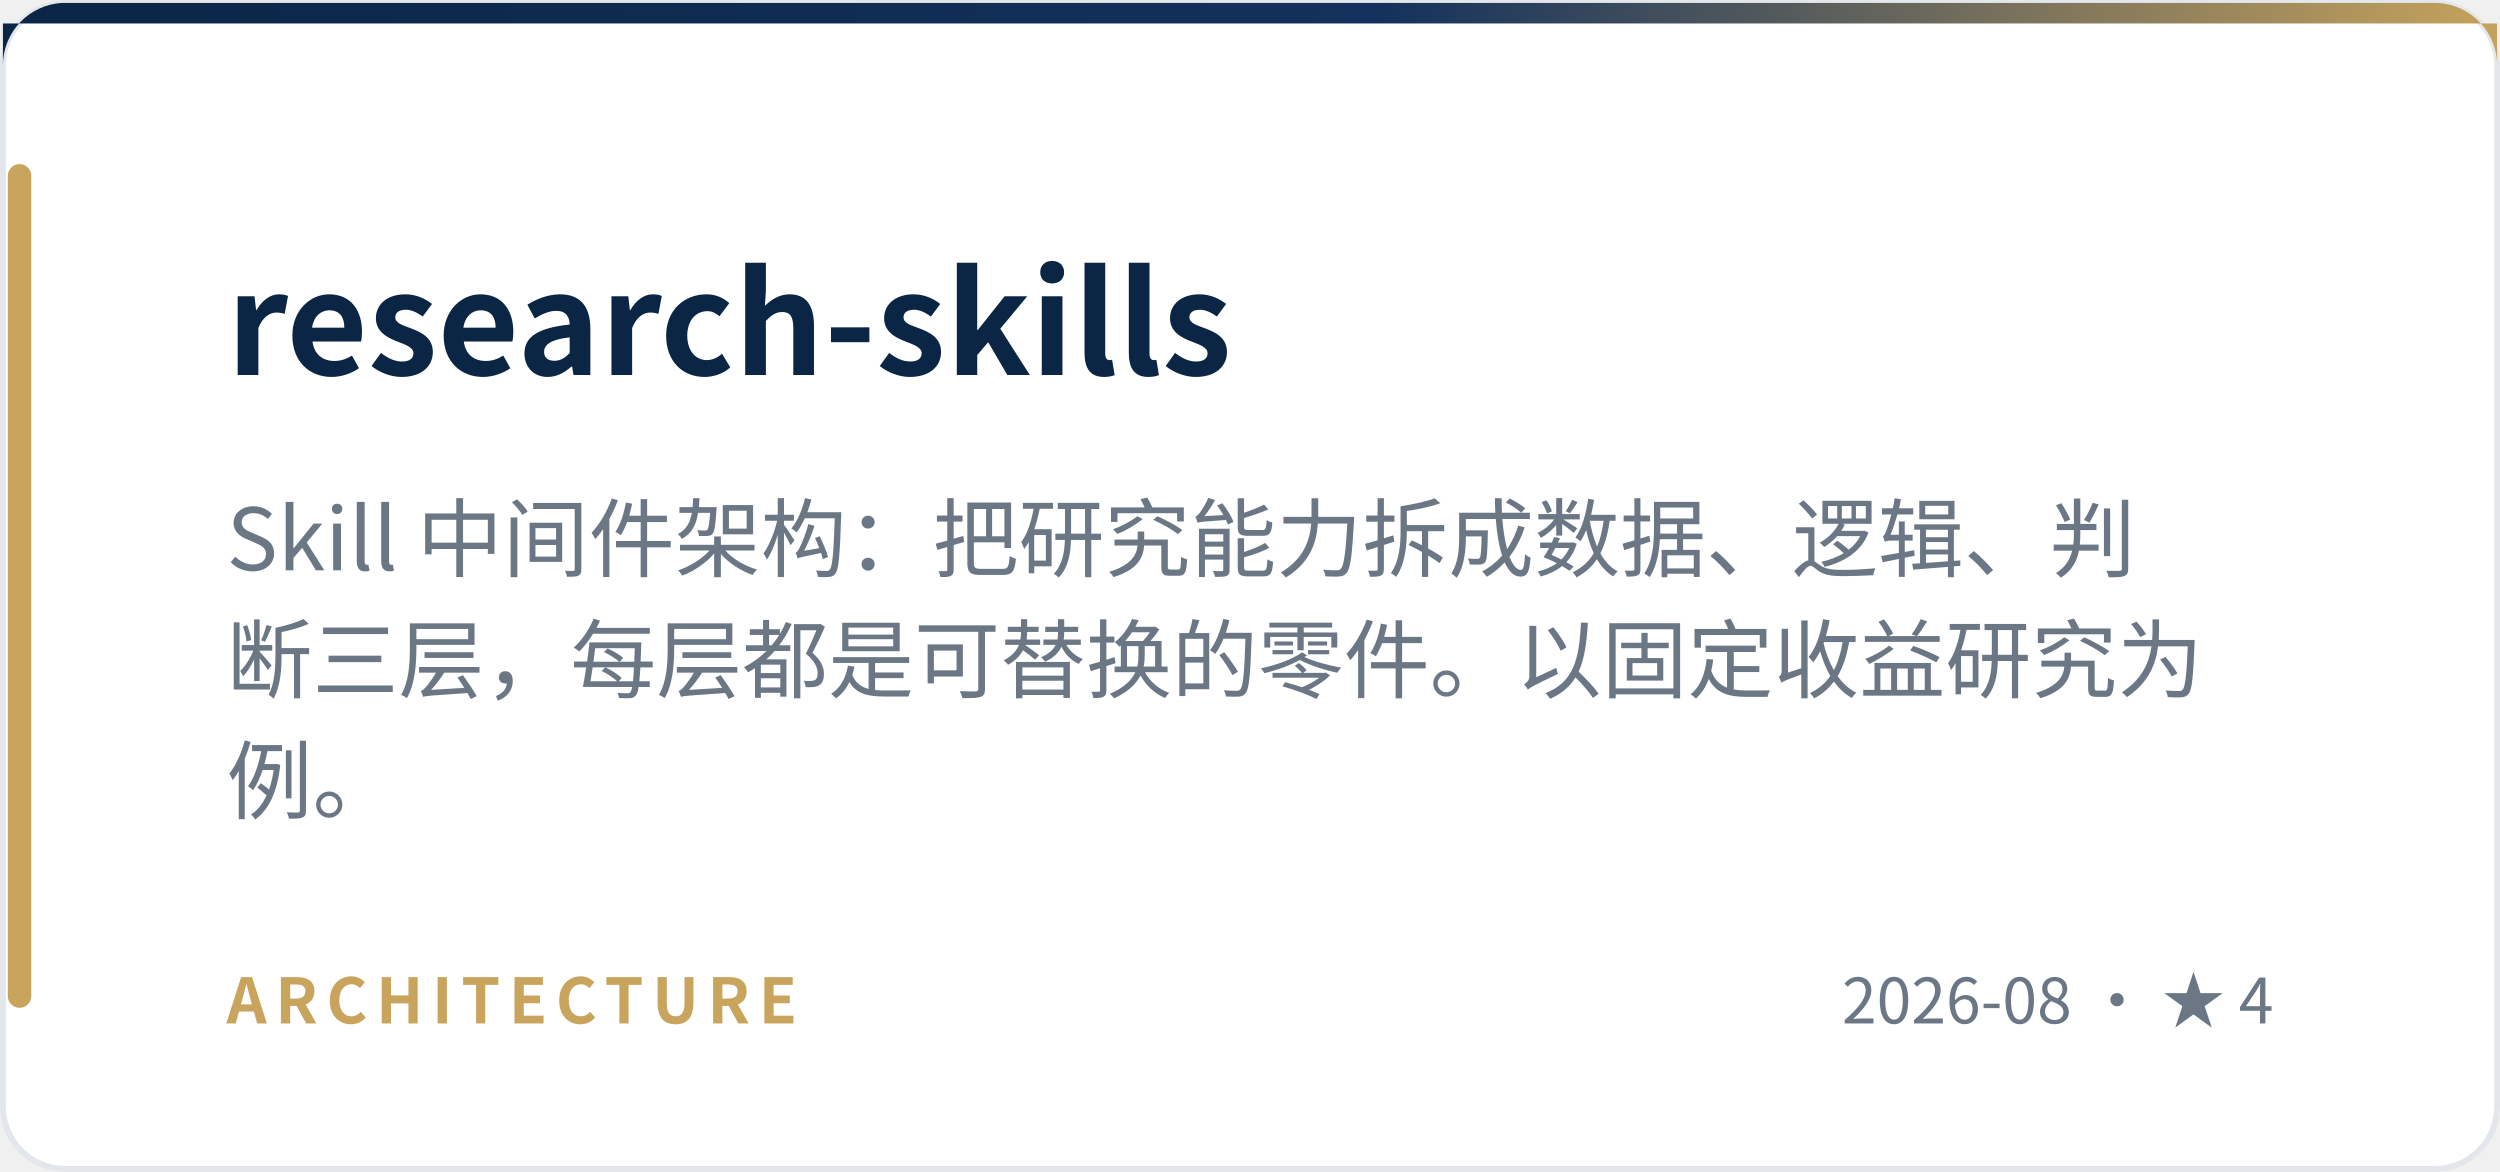
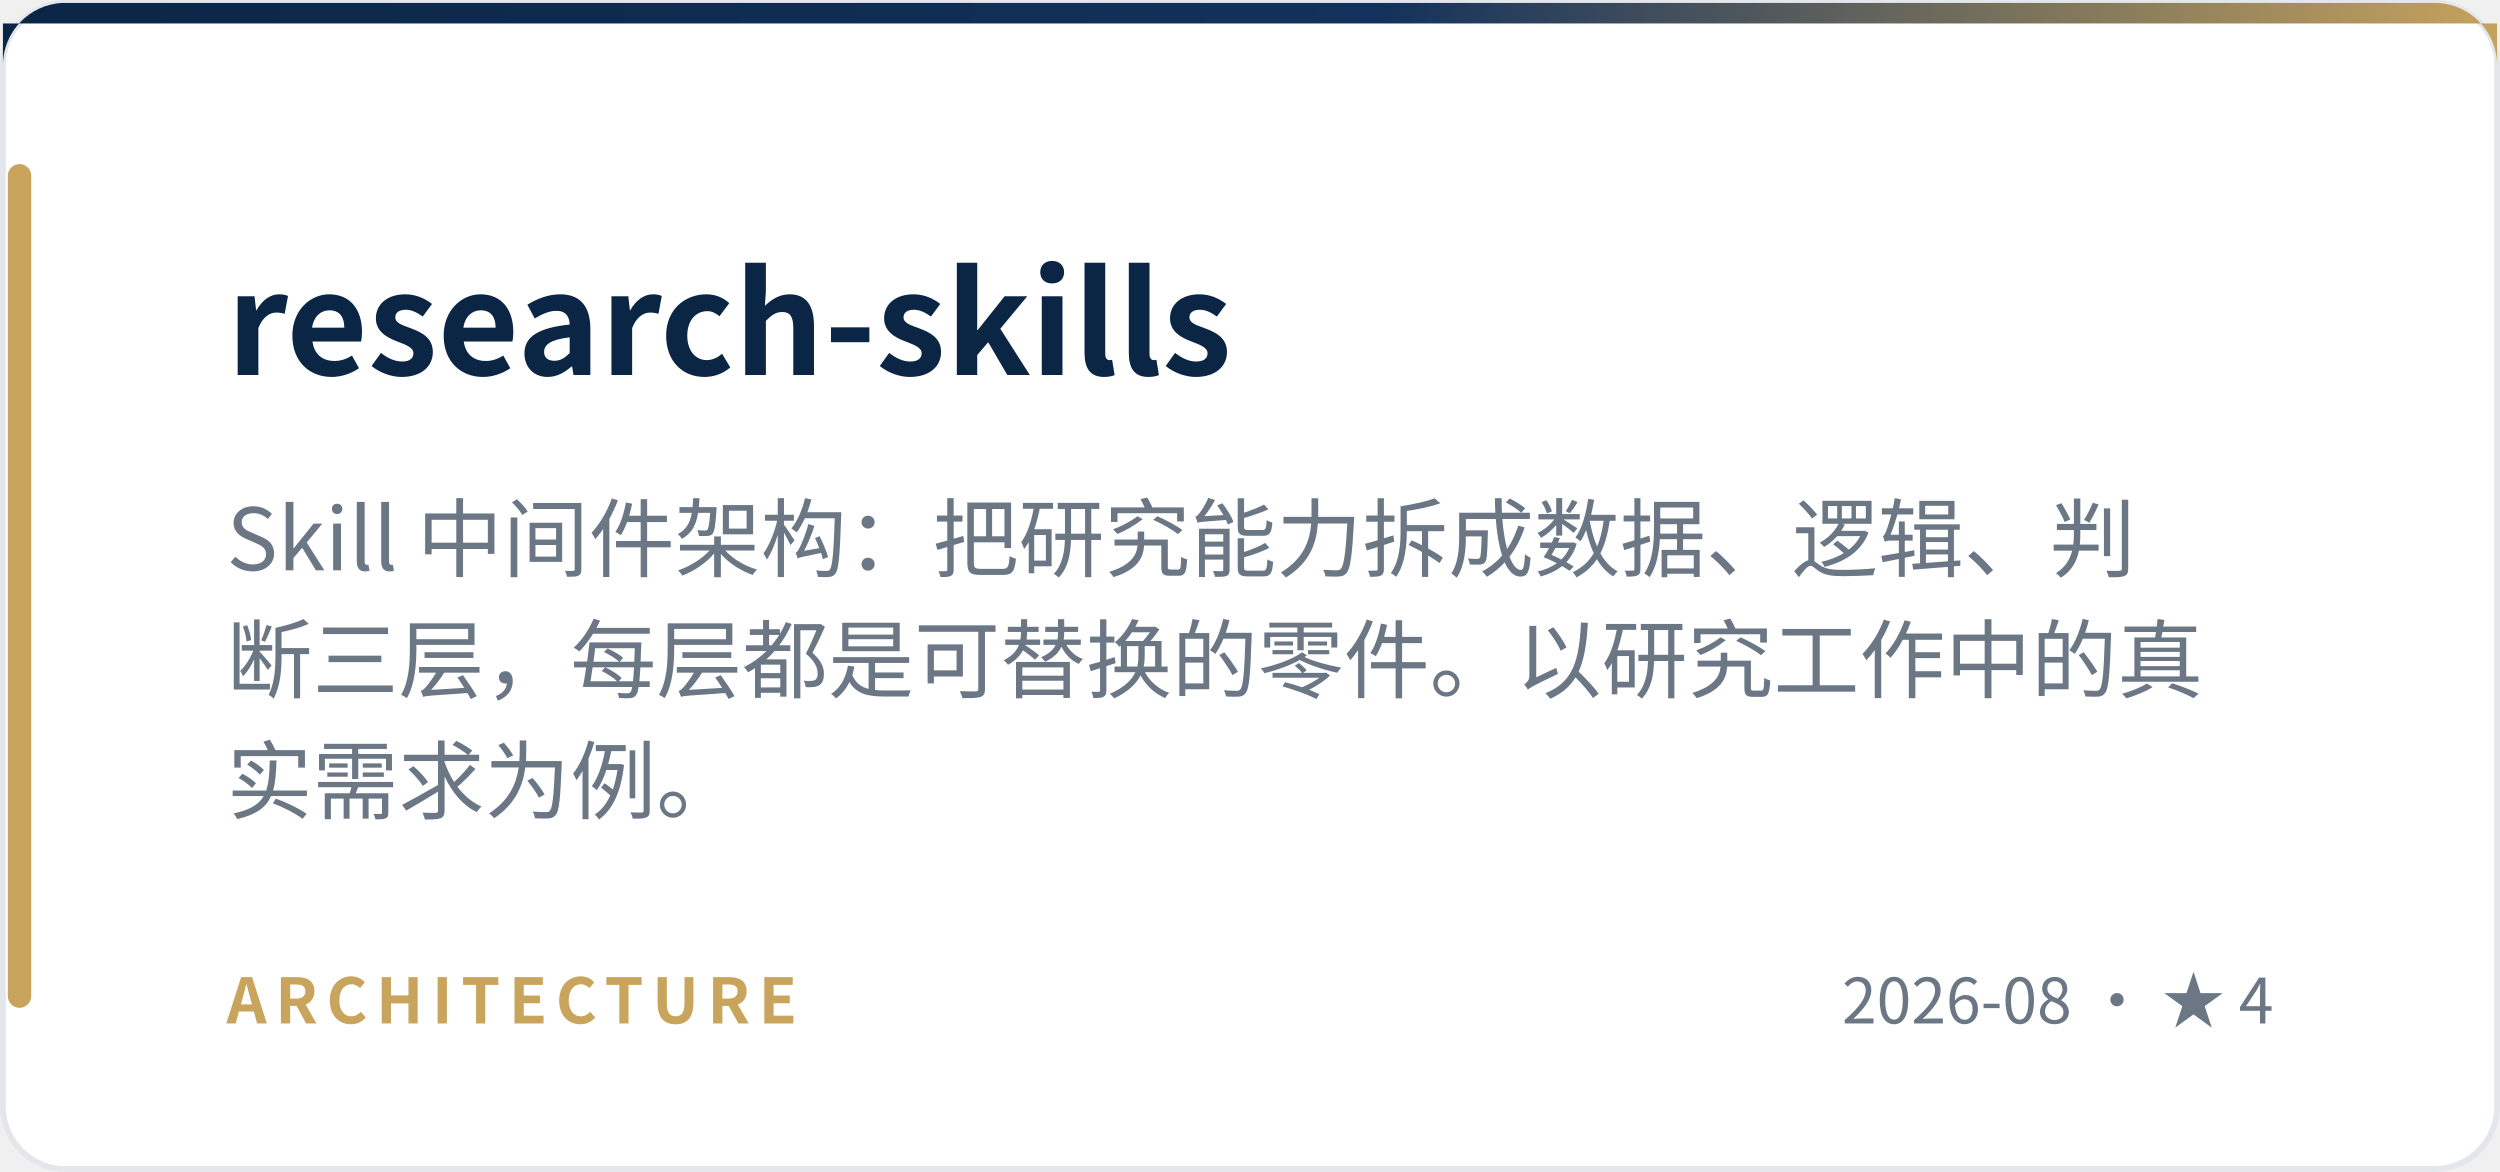
- <svg xmlns="http://www.w3.org/2000/svg" width="640" height="300" viewBox="0 0 640 300" role="img" aria-label="research-skills Skill 中间件架构：把研究能力拆成数据、逻辑、判断三层，每层都是可替换的零件。以固定收益研究为例。">
+ <svg xmlns="http://www.w3.org/2000/svg" width="640" height="300" viewBox="0 0 640 300" role="img" aria-label="research-skills Skill 中间件架构：把研究能力拆成数据、逻辑、判断三层，每层都是可替换的零件。以研究工作中的真实需求为例。">
  <defs>
-     <linearGradient id="grad3041467377" x1="0" y1="0" x2="1" y2="0">
+     <linearGradient id="grad7bf534cf53" x1="0" y1="0" x2="1" y2="0">
      <stop offset="0" stop-color="#0b2545" />
      <stop offset="0.55" stop-color="#13315c" />
      <stop offset="1" stop-color="#c8a45c" />
    </linearGradient>
  </defs>
  <rect x="0.75" y="0.75" width="638.5" height="298.5" rx="16" fill="#ffffff" stroke="#e3e7ec" stroke-width="1.5" />
-   <path d="M16 0.75 H624 A16 16 0 0 1 639.25 16.75 V6 H0.75 V16.75 A16 16 0 0 1 16 0.75 Z" fill="url(#grad3041467377)" />
+   <path d="M16 0.75 H624 A16 16 0 0 1 639.25 16.75 V6 H0.75 V16.75 A16 16 0 0 1 16 0.75 Z" fill="url(#grad7bf534cf53)" />
  <rect x="2" y="42" width="6" height="216" rx="3" fill="#c8a45c" />
  <text x="58.0" y="96.0" font-family="-apple-system,BlinkMacSystemFont,'Segoe UI','PingFang SC','Hiragino Sans GB','Microsoft YaHei','Source Han Sans SC','Noto Sans CJK SC',sans-serif" font-size="36" font-weight="700" fill="#0b2545">research-skills</text>
  <text x="58.0" y="146.0" font-family="-apple-system,BlinkMacSystemFont,'Segoe UI','PingFang SC','Hiragino Sans GB','Microsoft YaHei','Source Han Sans SC','Noto Sans CJK SC',sans-serif" font-size="22" font-weight="400" fill="#6b7785">Skill 中间件架构：把研究能力拆成数据、逻辑、判</text>
-   <text x="58.0" y="177.0" font-family="-apple-system,BlinkMacSystemFont,'Segoe UI','PingFang SC','Hiragino Sans GB','Microsoft YaHei','Source Han Sans SC','Noto Sans CJK SC',sans-serif" font-size="22" font-weight="400" fill="#6b7785">断三层，每层都是可替换的零件。以固定收益研究为</text>
-   <text x="58.0" y="208.0" font-family="-apple-system,BlinkMacSystemFont,'Segoe UI','PingFang SC','Hiragino Sans GB','Microsoft YaHei','Source Han Sans SC','Noto Sans CJK SC',sans-serif" font-size="22" font-weight="400" fill="#6b7785">例。</text>
+   <text x="58.0" y="177.0" font-family="-apple-system,BlinkMacSystemFont,'Segoe UI','PingFang SC','Hiragino Sans GB','Microsoft YaHei','Source Han Sans SC','Noto Sans CJK SC',sans-serif" font-size="22" font-weight="400" fill="#6b7785">断三层，每层都是可替换的零件。以研究工作中的真</text>
+   <text x="58.0" y="208.0" font-family="-apple-system,BlinkMacSystemFont,'Segoe UI','PingFang SC','Hiragino Sans GB','Microsoft YaHei','Source Han Sans SC','Noto Sans CJK SC',sans-serif" font-size="22" font-weight="400" fill="#6b7785">实需求为例。</text>
  <text x="58.0" y="262.0" font-family="-apple-system,BlinkMacSystemFont,'Segoe UI','PingFang SC','Hiragino Sans GB','Microsoft YaHei','Source Han Sans SC','Noto Sans CJK SC',sans-serif" font-size="16" font-weight="700" fill="#c8a45c" letter-spacing="2.2">ARCHITECTURE</text>
  <text x="582.0" y="262.0" font-family="-apple-system,BlinkMacSystemFont,'Segoe UI','PingFang SC','Hiragino Sans GB','Microsoft YaHei','Source Han Sans SC','Noto Sans CJK SC',sans-serif" font-size="16" font-weight="500" fill="#6b7785" text-anchor="end">2026-08 · ★ 4</text>
</svg>
